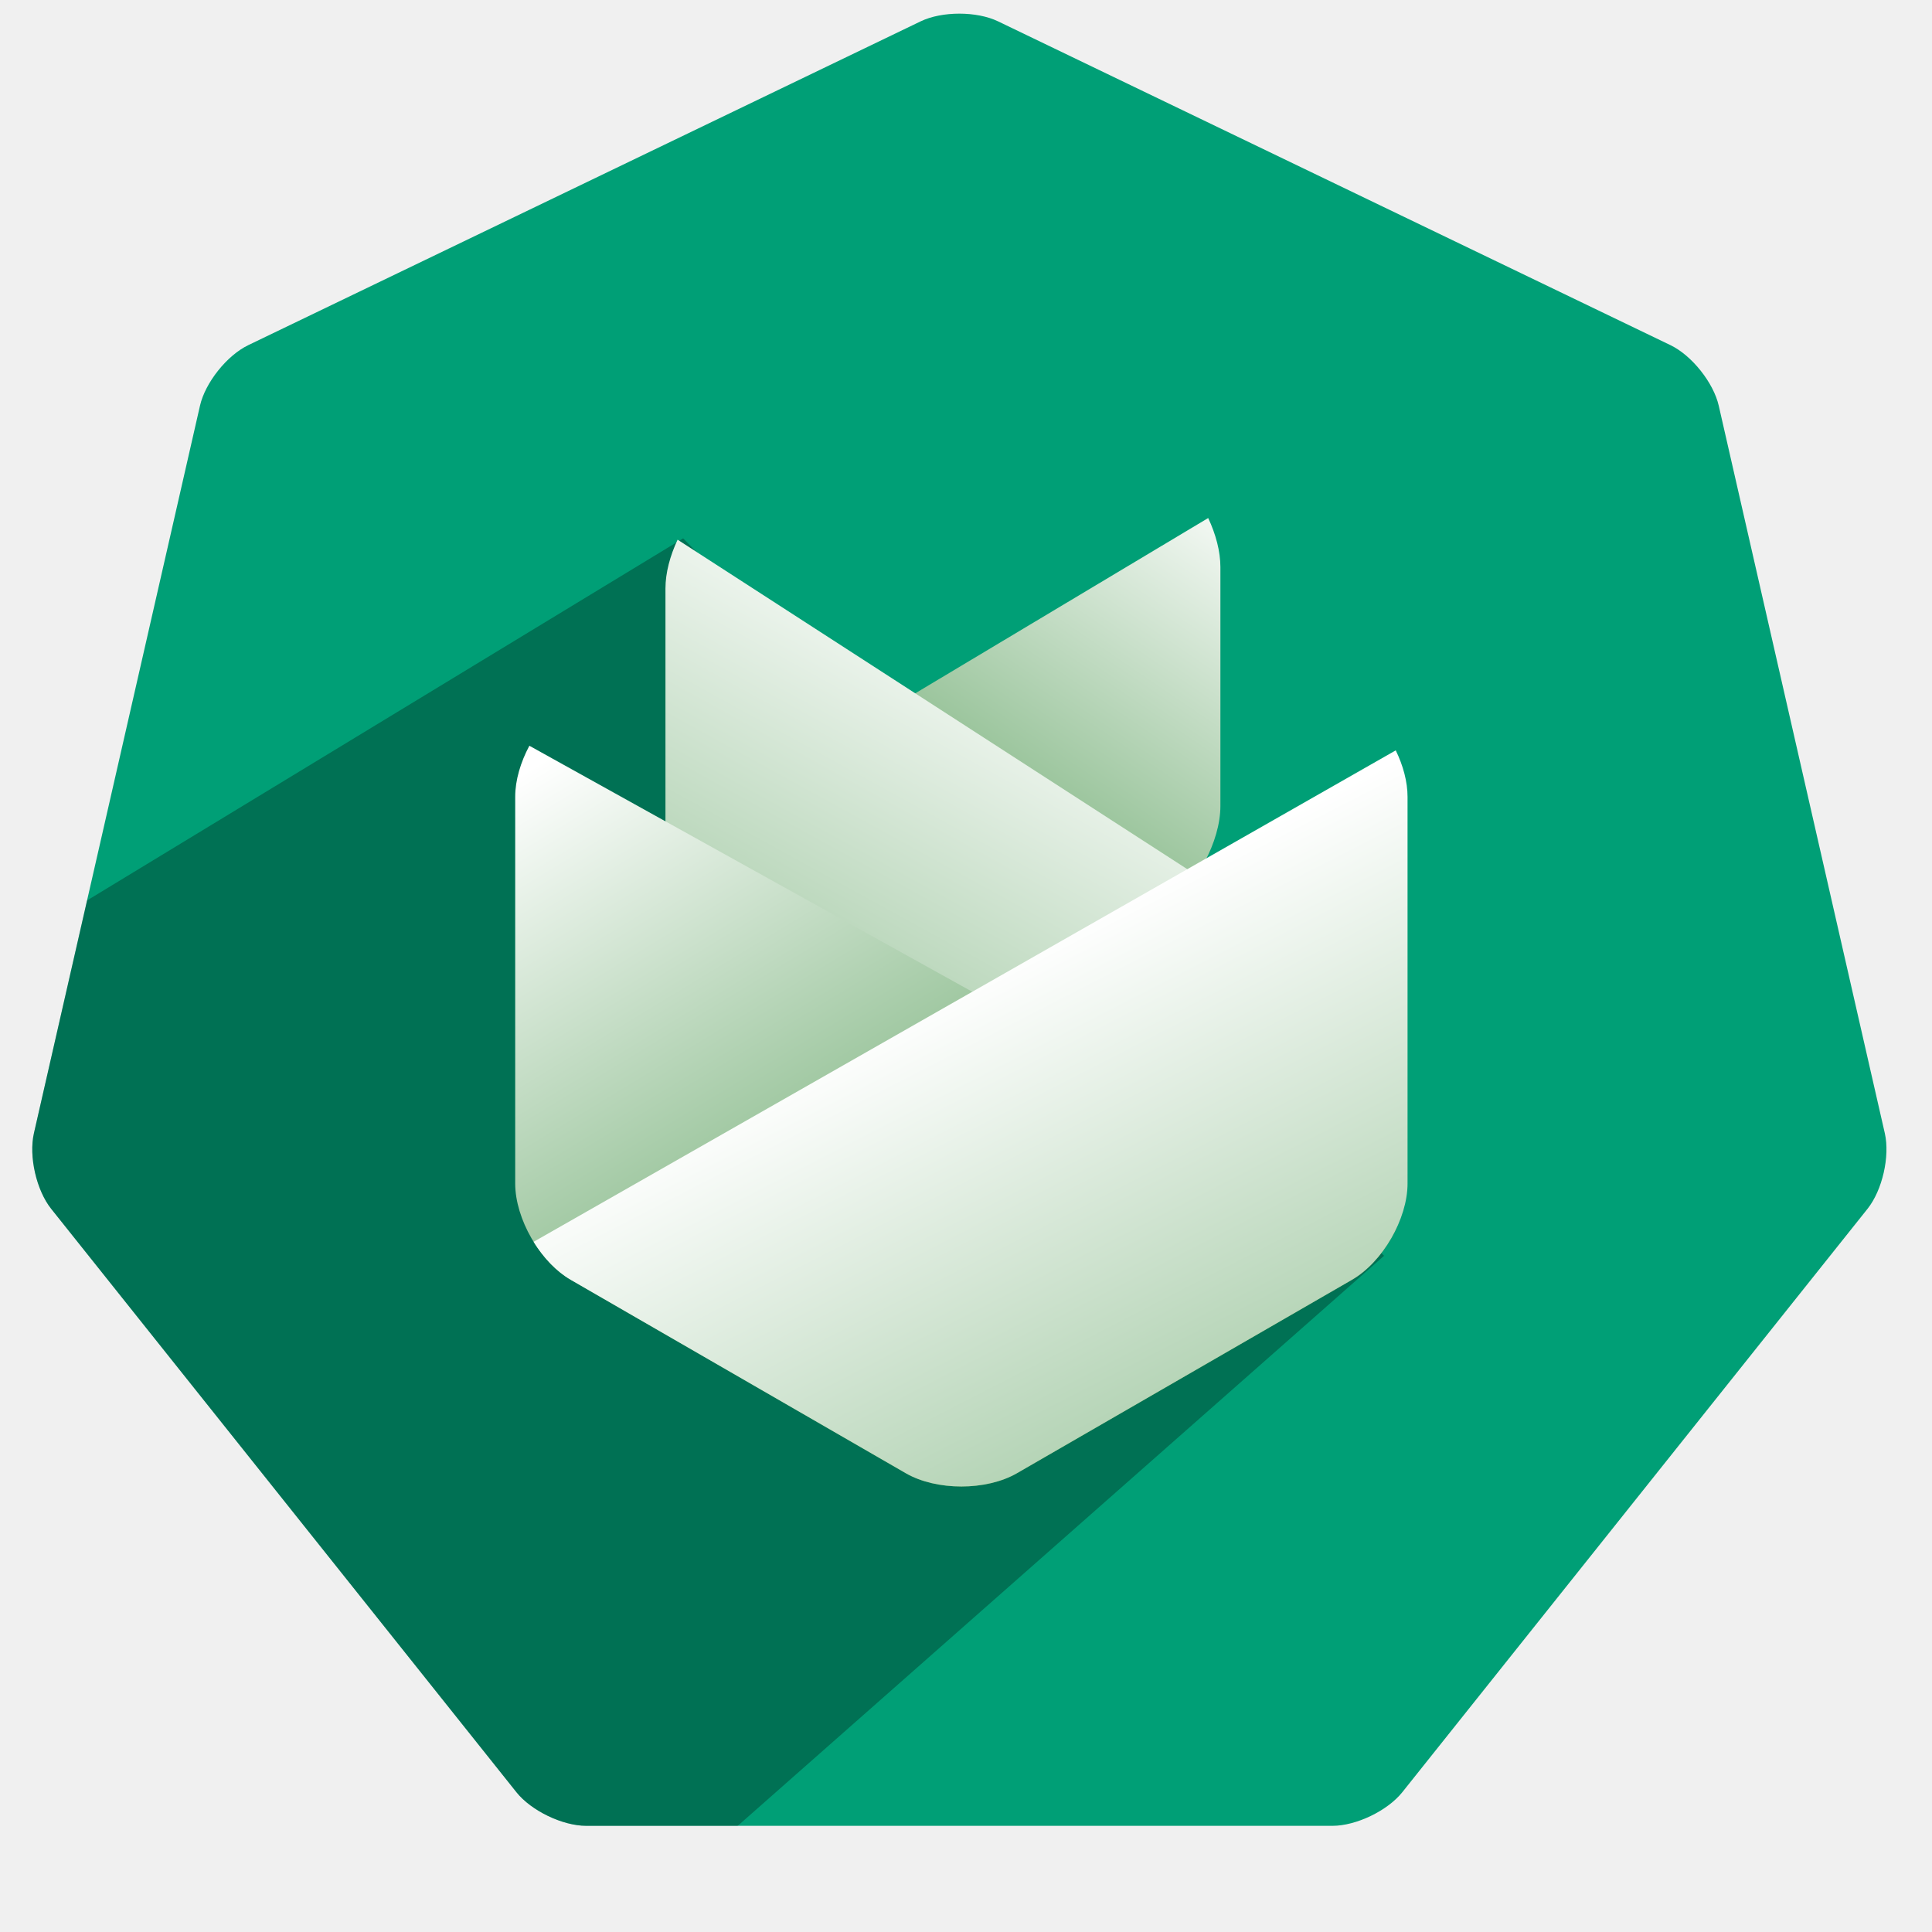
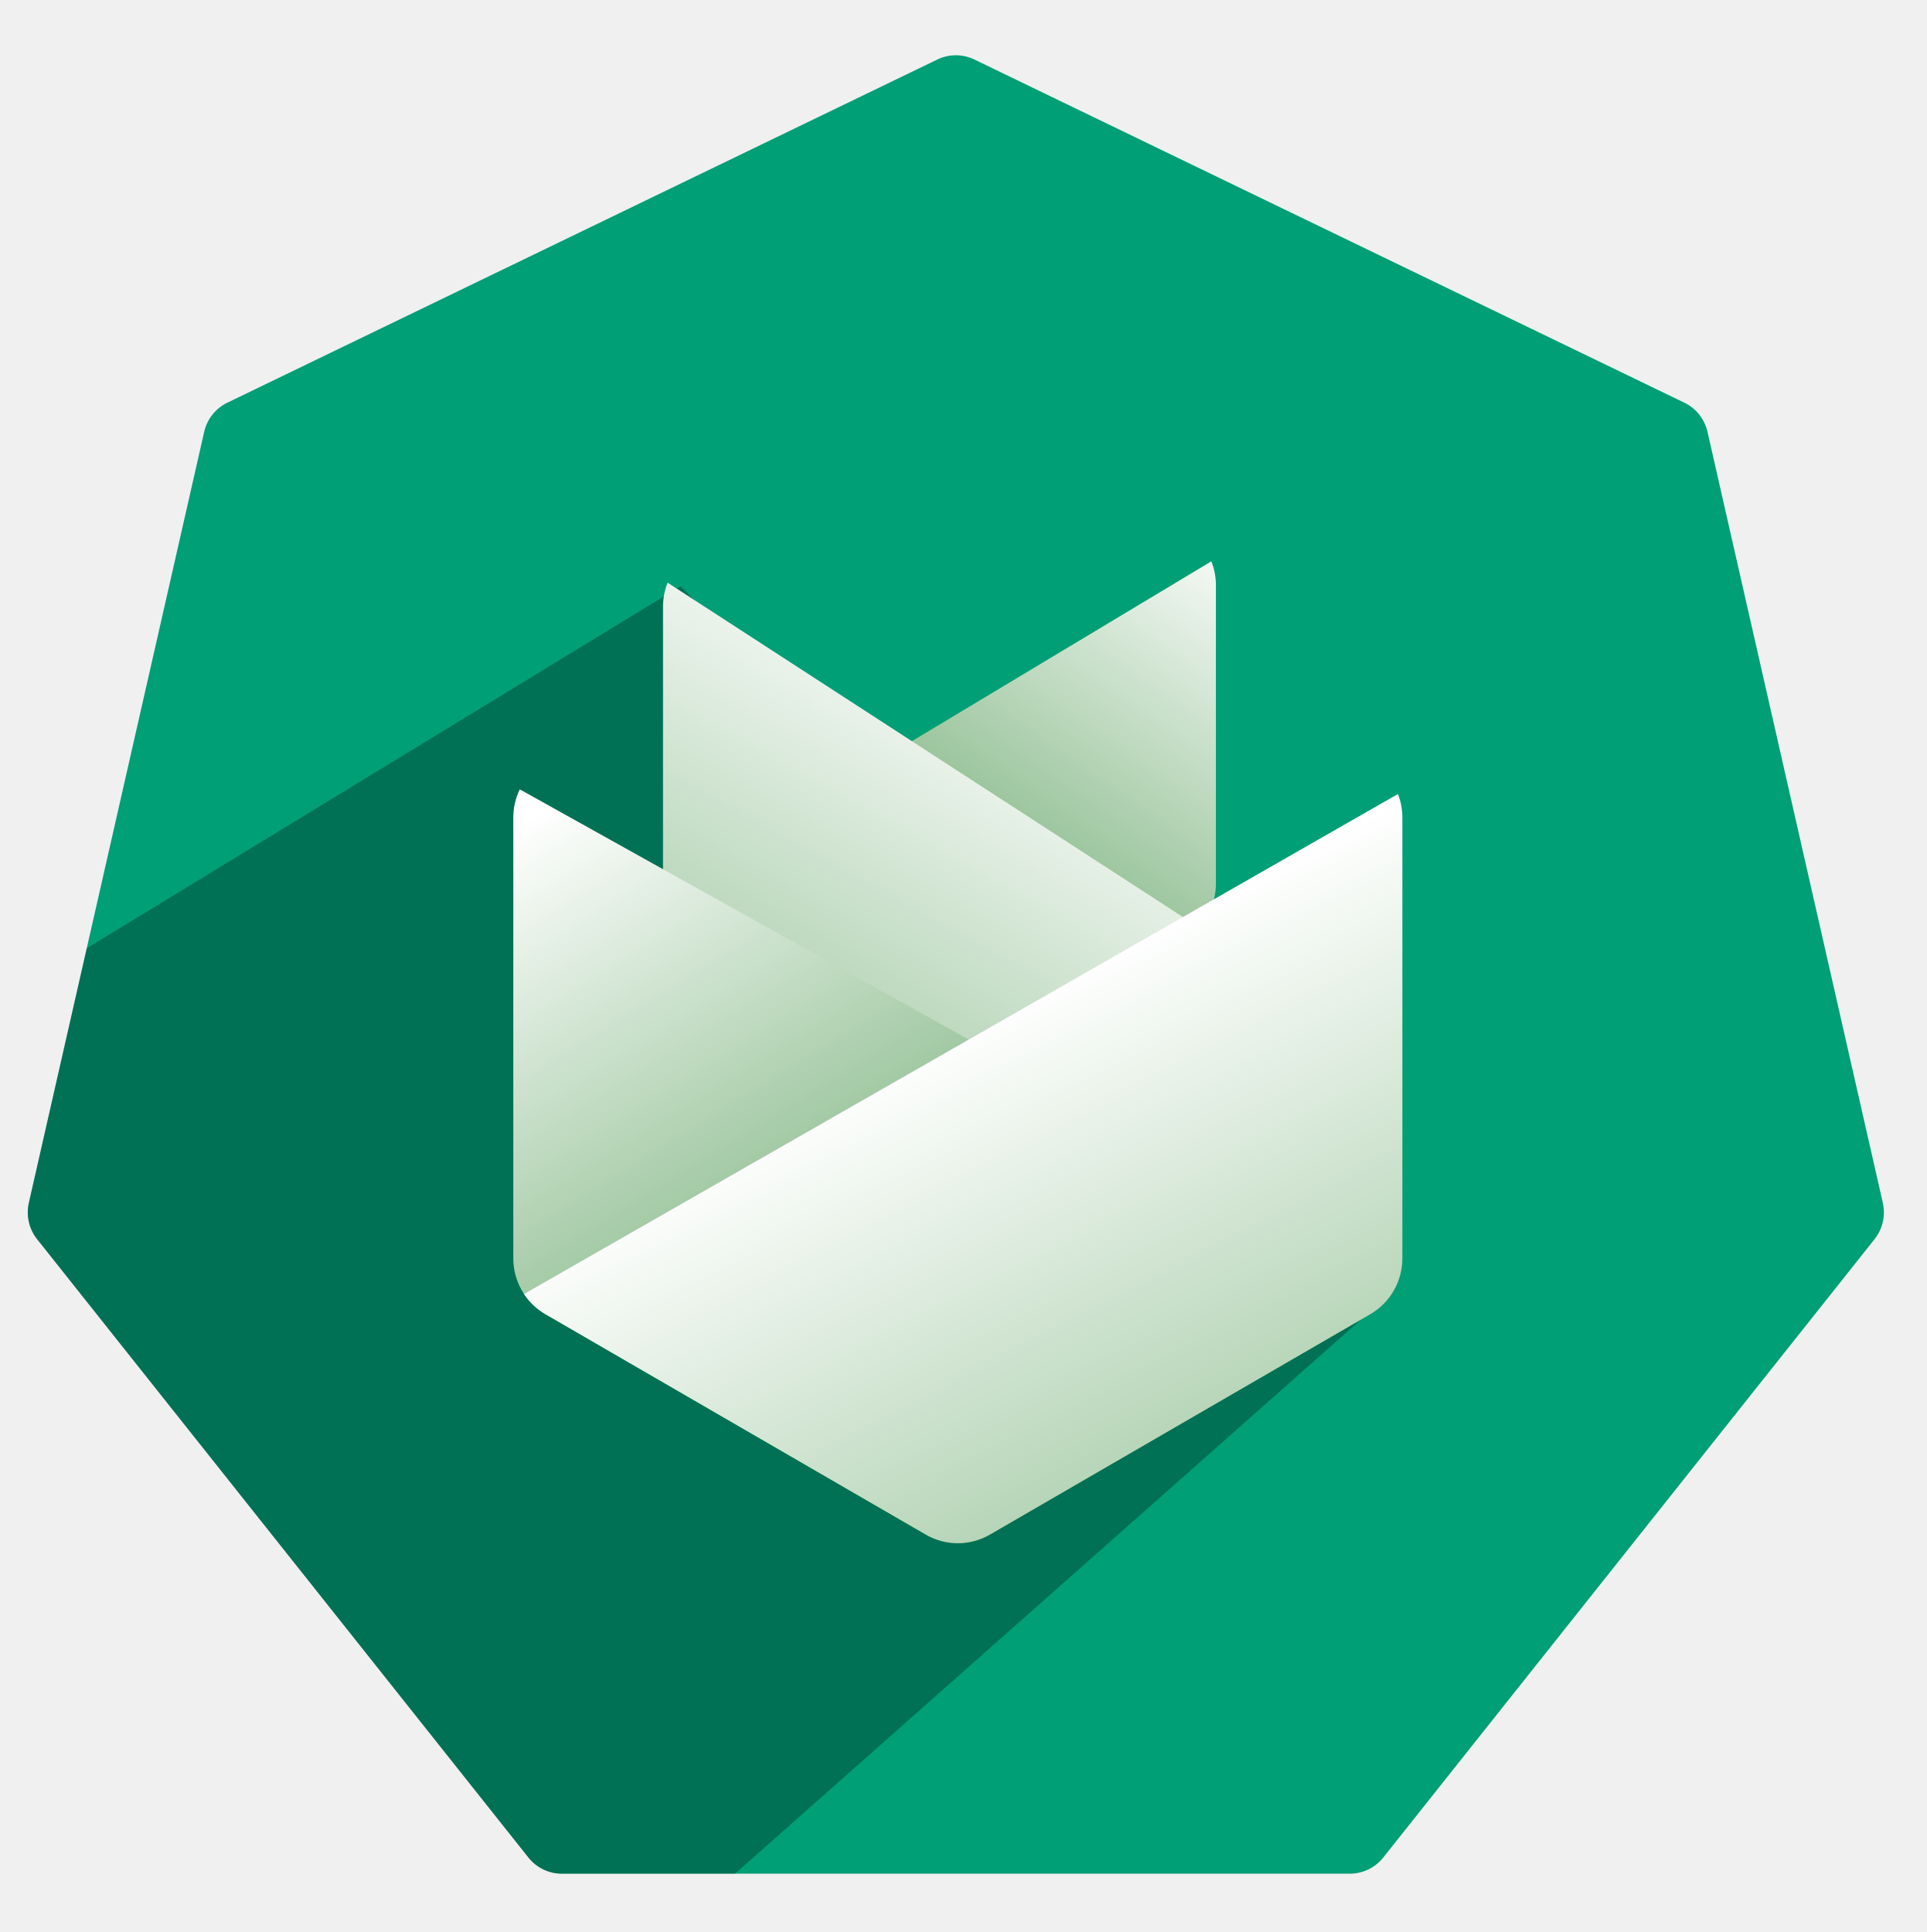
- <svg xmlns="http://www.w3.org/2000/svg" xmlns:xlink="http://www.w3.org/1999/xlink" width="90px" height="90px" viewBox="0 0 90 90" version="1.1">
+ <svg xmlns="http://www.w3.org/2000/svg" width="322" height="323" viewBox="0 0 322 323" fill="none">
+   <path fill-rule="evenodd" clip-rule="evenodd" d="M156.664 9.952C158.625 9.004 160.908 9.004 162.869 9.952L281.534 67.322C283.495 68.269 284.919 70.062 285.403 72.191L314.711 201.099C315.195 203.229 314.687 205.464 313.33 207.172L231.211 310.548C229.854 312.256 227.797 313.251 225.621 313.251H93.912C91.736 313.251 89.679 312.256 88.322 310.548L6.203 207.172C4.846 205.464 4.338 203.229 4.822 201.099L34.13 72.191C34.615 70.062 36.038 68.269 37.999 67.322L156.664 9.952Z" fill="#009F76" />
+   <mask id="mask0" mask-type="alpha" maskUnits="userSpaceOnUse" x="4" y="9" width="311" height="305">
+     <path fill-rule="evenodd" clip-rule="evenodd" d="M156.664 9.952C158.625 9.004 160.908 9.004 162.869 9.952L281.534 67.322C283.495 68.269 284.919 70.062 285.403 72.191L314.711 201.099C315.195 203.229 314.687 205.464 313.33 207.172L231.211 310.548C229.854 312.256 227.797 313.251 225.621 313.251H93.912C91.736 313.251 89.679 312.256 88.322 310.548L6.203 207.172C4.846 205.464 4.338 203.229 4.822 201.099L34.13 72.191C34.615 70.062 36.038 68.269 37.999 67.322L156.664 9.952Z" fill="white" />
+   </mask>
+   <g mask="url(#mask0)">
+     <path opacity="0.29" fill-rule="evenodd" clip-rule="evenodd" d="M-59.517 203.675L113.769 98.006L230.485 217.95L91.991 340.578L-59.517 203.675Z" fill="black" />
+   </g>
+   <path fill-rule="evenodd" clip-rule="evenodd" d="M202.474 93.845C202.972 95.096 203.238 96.447 203.238 97.834V147.715C203.238 151.346 201.414 154.733 198.387 156.722L162.312 180.433C158.744 182.779 154.131 182.779 150.563 180.433L114.488 156.722C111.97 155.068 110.285 152.446 109.79 149.52L202.474 93.845Z" fill="url(#paint0_linear)" />
+   <path fill-rule="evenodd" clip-rule="evenodd" d="M202.963 156.713C202.138 158.136 200.986 159.371 199.572 160.3L163.497 184.011C159.929 186.357 155.316 186.357 151.748 184.011L115.673 160.3C112.646 158.311 110.823 154.924 110.823 151.292V101.412C110.823 100.022 111.09 98.668 111.589 97.415L202.963 156.713Z" fill="url(#paint1_linear)" />
+   <path fill-rule="evenodd" clip-rule="evenodd" d="M86.881 131.967C86.18 133.412 85.798 135.019 85.798 136.682V210.383C85.798 214.229 87.842 217.784 91.16 219.707L154.739 256.557C158.057 258.481 162.146 258.481 165.464 256.557L229.042 219.707C231.313 218.391 232.987 216.311 233.818 213.897L86.881 131.967Z" fill="url(#paint2_linear)" />
+   <path fill-rule="evenodd" clip-rule="evenodd" d="M87.59 216.34C88.49 217.702 89.703 218.862 91.16 219.707L154.739 256.557C158.057 258.48 162.146 258.48 165.464 256.557L229.043 219.707C232.361 217.784 234.405 214.229 234.405 210.383V136.681C234.405 135.313 234.146 133.981 233.663 132.747L87.59 216.34Z" fill="url(#paint3_linear)" />
  <defs>
-     <path d="M41.886,0.995 C42.883,0.515 44.503,0.517 45.495,0.995 L76.816,16.078 C77.812,16.558 78.821,17.826 79.066,18.9 L86.802,52.791 C87.048,53.87 86.685,55.448 85.998,56.31 L64.324,83.489 C63.634,84.353 62.174,85.054 61.073,85.054 L26.309,85.054 C25.203,85.054 23.745,84.35 23.058,83.489 L1.383,56.31 C0.694,55.445 0.335,53.865 0.58,52.791 L8.316,18.9 C8.562,17.821 9.573,16.556 10.566,16.078 L41.886,0.995 Z" id="path-1" />
-     <linearGradient x1="12.754%" y1="-18.662%" x2="88.267%" y2="84.608%" id="linearGradient-3">
-       <stop stop-color="#FFFFFF" offset="0%" />
-       <stop stop-color="#439246" offset="100%" />
+     <linearGradient id="paint0_linear" x1="239.57" y1="110.714" x2="174.075" y2="205.455" gradientUnits="userSpaceOnUse">
+       <stop stop-color="white" />
+       <stop offset="1" stop-color="#439246" />
    </linearGradient>
-     <linearGradient x1="50%" y1="4.937%" x2="148.756%" y2="175.515%" id="linearGradient-4">
-       <stop stop-color="#FFFFFF" offset="0%" />
-       <stop stop-color="#439246" offset="100%" />
+     <linearGradient id="paint1_linear" x1="235.479" y1="145.405" x2="150.083" y2="299.227" gradientUnits="userSpaceOnUse">
+       <stop stop-color="white" />
+       <stop offset="1" stop-color="#439246" />
    </linearGradient>
-     <linearGradient x1="19.157%" y1="-9.048%" x2="82.22%" y2="77.908%" id="linearGradient-5">
-       <stop stop-color="#FFFFFF" offset="0%" />
-       <stop stop-color="#439246" offset="100%" />
+     <linearGradient id="paint2_linear" x1="49.799" y1="160.303" x2="124.559" y2="281.373" gradientUnits="userSpaceOnUse">
+       <stop stop-color="white" />
+       <stop offset="1" stop-color="#439246" />
    </linearGradient>
-     <linearGradient x1="57.44%" y1="26.315%" x2="137.967%" y2="158.081%" id="linearGradient-6">
-       <stop stop-color="#FFFFFF" offset="0%" />
-       <stop stop-color="#439246" offset="100%" />
+     <linearGradient id="paint3_linear" x1="75.195" y1="216.138" x2="168.121" y2="394.367" gradientUnits="userSpaceOnUse">
+       <stop stop-color="white" />
+       <stop offset="1" stop-color="#439246" />
    </linearGradient>
  </defs>
-   <g id="Page-1" stroke="none" stroke-width="1" fill="none" fill-rule="evenodd">
-     <g id="logo">
-       <g id="Rectangle-2" transform="translate(1, 0)">
-         <mask id="mask-2" fill="white">
-           <use xlink:href="#path-1" />
-         </mask>
-         <use id="Mask" fill="#009F76" xlink:href="#path-1" />
-         <polygon fill="#000000" opacity="0.29" mask="url(#mask-2)" points="-17.648 54.522 30.824 25.079 63.473 58.5 24.732 92.669" />
-       </g>
-       <path d="M56.851,39.26 C56.419,40.444 55.609,41.582 54.674,42.194 L46.6,47.48 C45.214,48.387 42.975,48.392 41.583,47.48 L33.509,42.194 C32.123,41.287 31,39.206 31,37.546 L31,26.415 C31,25.69 31.213,24.885 31.569,24.132 L56.851,39.26 Z" id="Combined-Shape" fill="url(#linearGradient-3)" transform="translate(43.92543, 36.14723) scale(-1, 1) translate(-43.92543, -36.14723) " />
-       <path d="M56.077,25.141 C56.431,25.89 56.643,26.691 56.643,27.412 L56.643,38.543 C56.643,40.203 55.526,42.279 54.134,43.191 L46.06,48.477 C44.675,49.384 42.435,49.389 41.043,48.477 L32.969,43.191 C32.292,42.747 31.677,42.024 31.226,41.206 L56.077,25.141 Z" id="Combined-Shape" fill="url(#linearGradient-4)" transform="translate(43.82128, 37.2466) scale(-1, 1) translate(-43.82128, -37.2466) " />
-       <path d="M65.07,57.185 C64.599,58.201 63.837,59.124 62.979,59.619 L47.375,68.628 C45.944,69.454 43.623,69.453 42.194,68.628 L26.59,59.619 C25.16,58.793 24,56.782 24,55.132 L24,37.115 C24,36.349 24.25,35.506 24.66,34.74 L65.07,57.185 Z" id="Combined-Shape" fill="url(#linearGradient-5)" />
-       <path d="M65.019,34.955 C65.364,35.662 65.569,36.42 65.569,37.115 L65.569,55.132 C65.569,56.784 64.407,58.794 62.979,59.619 L47.375,68.628 C45.944,69.454 43.623,69.453 42.194,68.628 L26.59,59.619 C25.924,59.234 25.316,58.592 24.857,57.849 L65.019,34.955 Z" id="Combined-Shape" fill="url(#linearGradient-6)" />
-     </g>
-   </g>
</svg>
